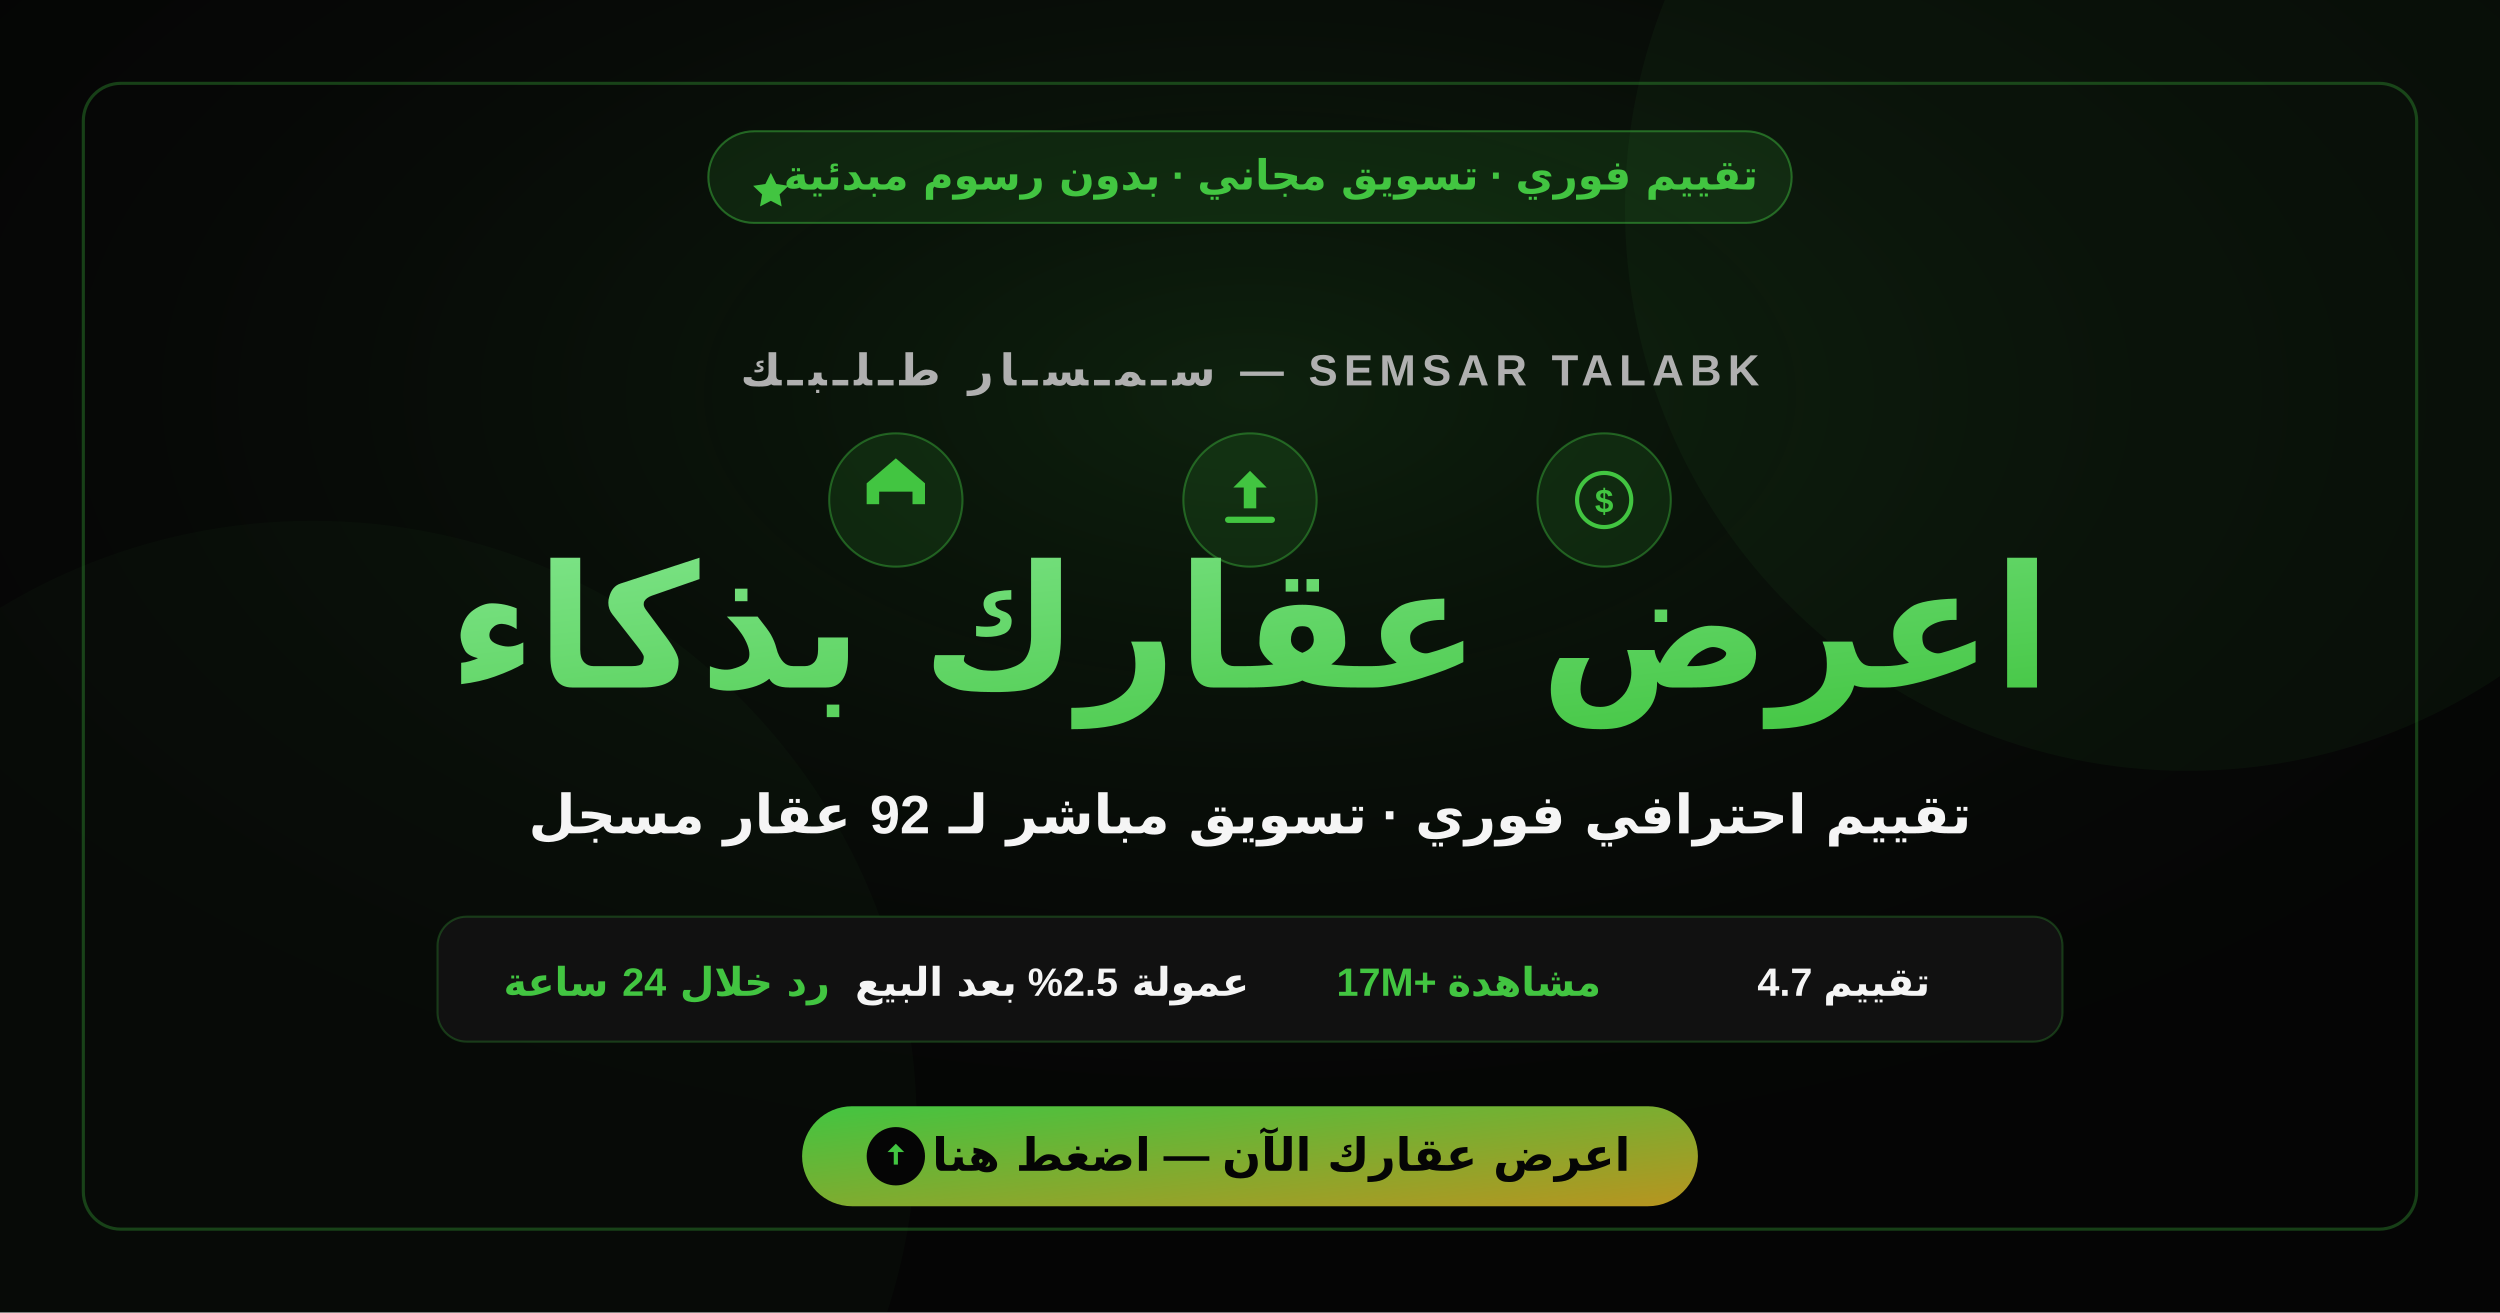
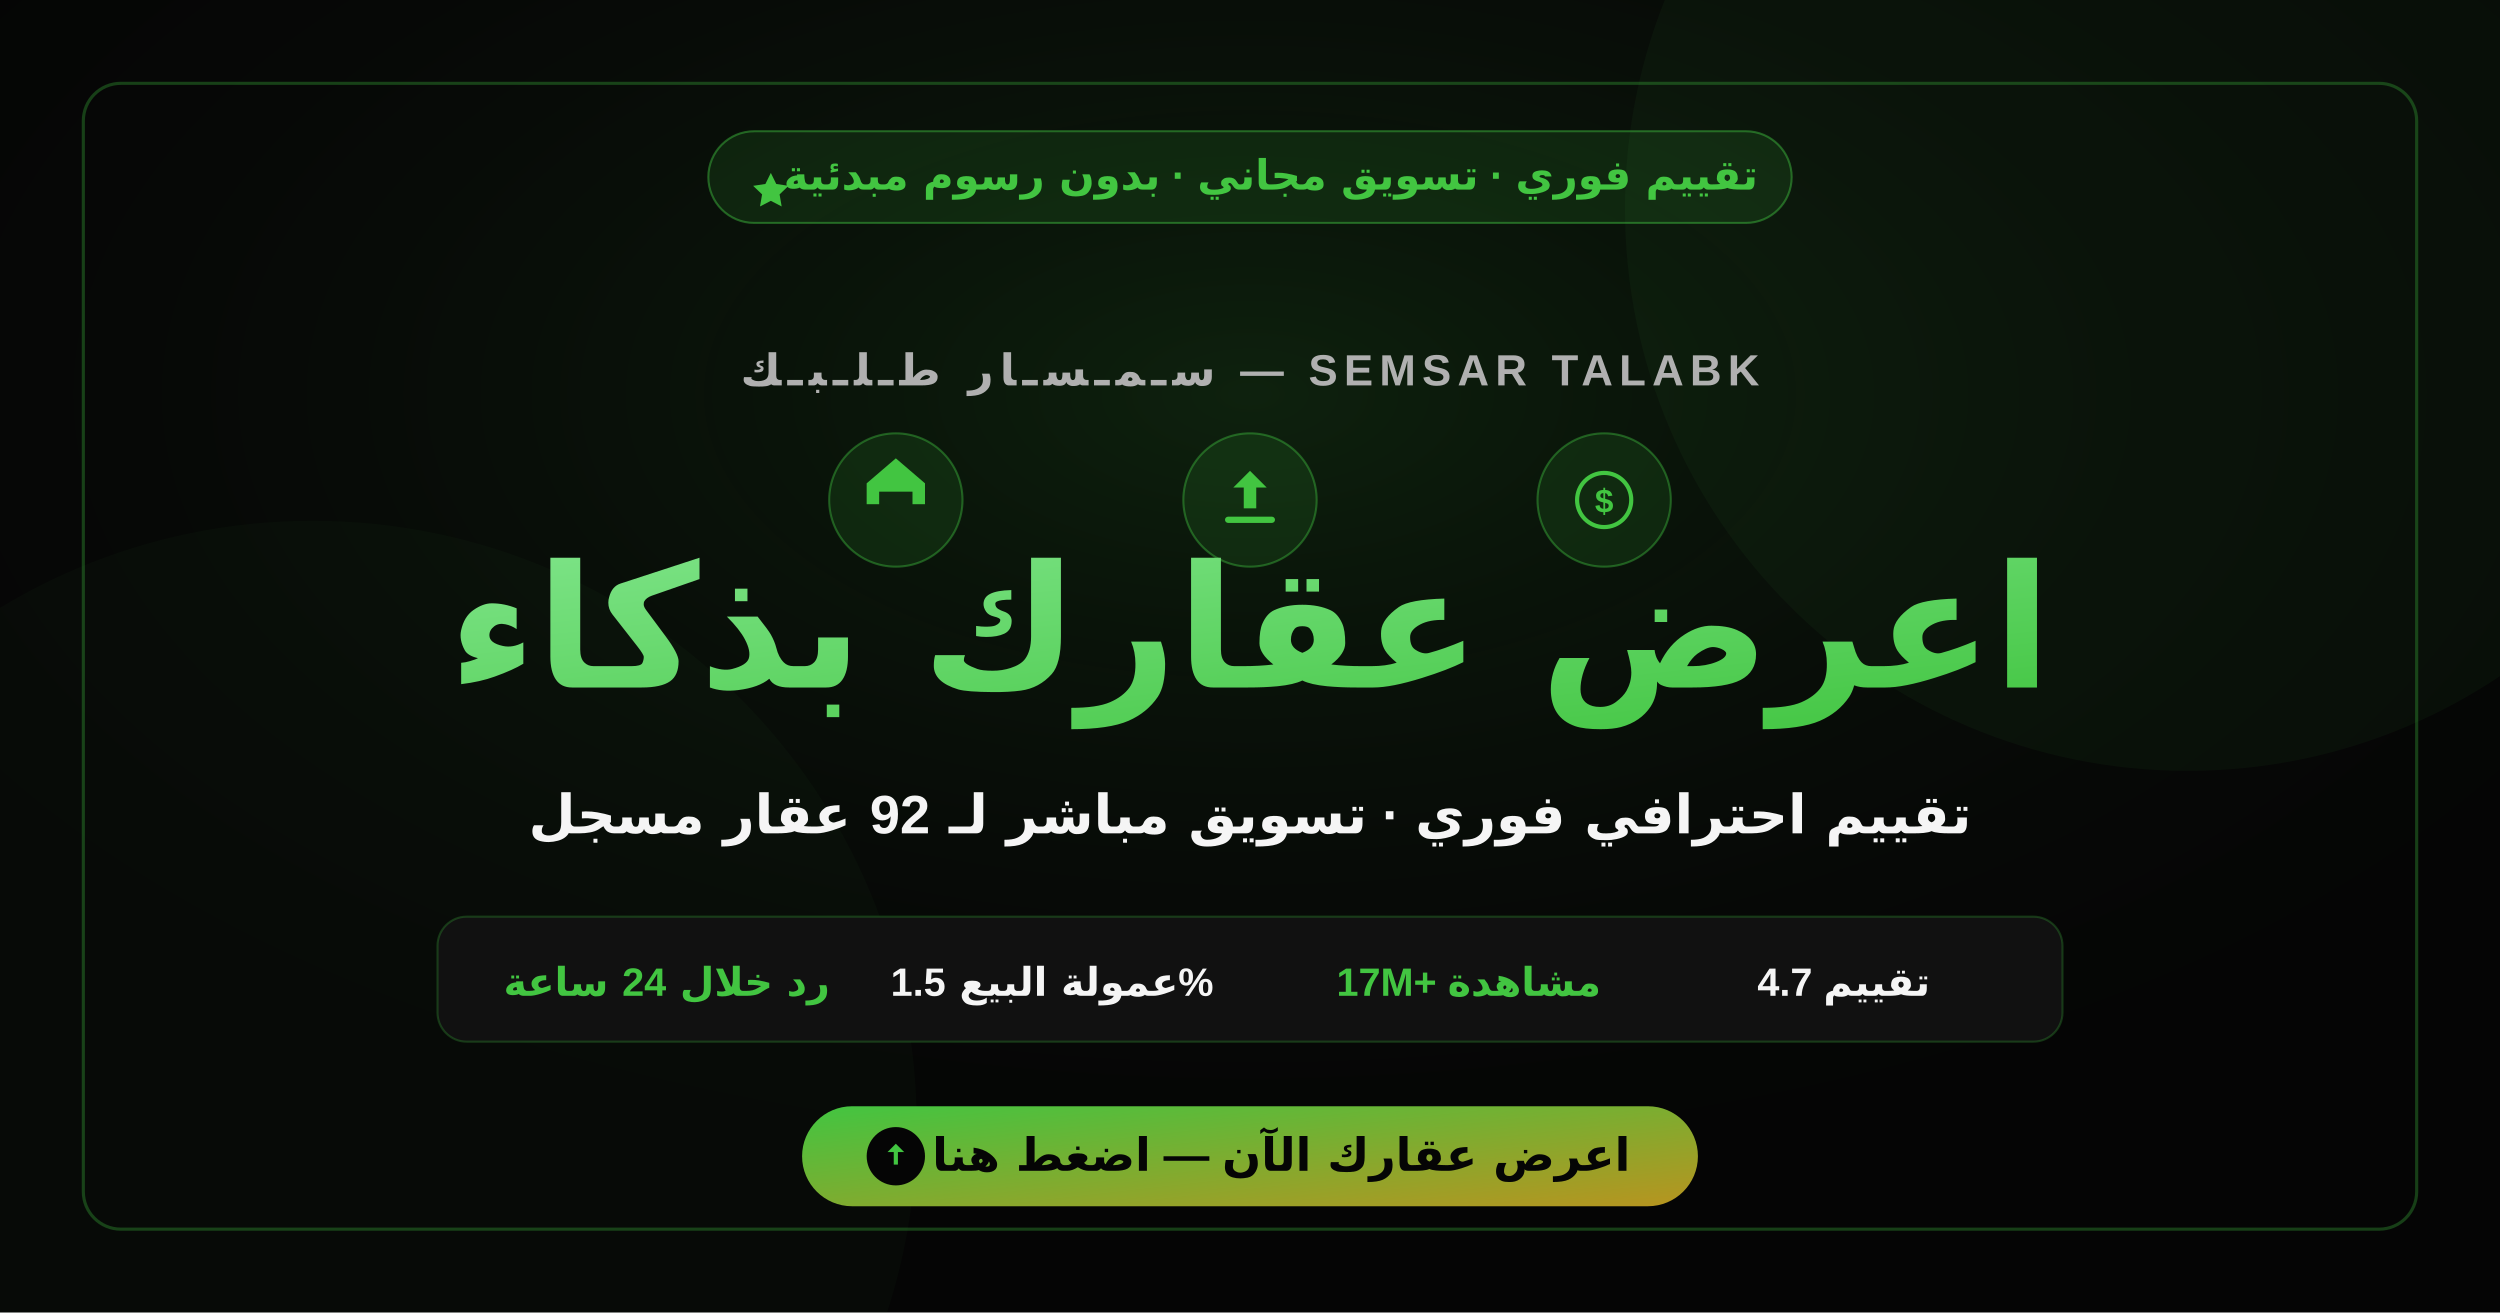
<svg xmlns="http://www.w3.org/2000/svg" viewBox="0 0 1200 630" width="1200" height="630">
  <defs>
    <radialGradient id="bgGlow" cx="50%" cy="30%" r="65%">
      <stop offset="0%" stop-color="#42c541" stop-opacity="0.15" />
      <stop offset="100%" stop-color="#050505" stop-opacity="0" />
    </radialGradient>
    <linearGradient id="goldText" x1="0%" y1="0%" x2="100%" y2="100%">
      <stop offset="0%" stop-color="#7ce386" />
      <stop offset="100%" stop-color="#42c541" />
    </linearGradient>
    <linearGradient id="goldFill" x1="0%" y1="0%" x2="100%" y2="100%">
      <stop offset="0%" stop-color="#42c541" />
      <stop offset="100%" stop-color="#b8941f" />
    </linearGradient>
  </defs>
  <rect width="1200" height="630" fill="#050505" />
  <rect width="1200" height="630" fill="url(#bgGlow)" />
  <circle cx="1050" cy="100" r="270" fill="#42c541" opacity="0.05" />
  <circle cx="150" cy="540" r="290" fill="#42c541" opacity="0.03" />
  <rect x="40" y="40" width="1120" height="550" rx="18" fill="none" stroke="#42c541" stroke-width="1.5" stroke-opacity="0.3" />
  <g transform="translate(600, 85)">
    <rect x="-260" y="-22" width="520" height="44" rx="22" fill="#42c541" fill-opacity="0.12" stroke="#42c541" stroke-width="1" stroke-opacity="0.45" />
    <path d="M -230 -2 l 2.6 5.3 5.9 0.9 -4.3 4.1 1 5.8 -5.2 -2.7 -5.2 2.7 1 -5.8 -4.3 -4.1 5.9 -0.9 z" fill="#42c541" />
    <text x="10" y="6" text-anchor="middle" font-family="Arial, Helvetica, sans-serif" fill="#42c541" font-size="20" font-weight="700">تقييم فوري · تسويق مجاني · بدون رسوم مبدئية</text>
  </g>
  <text x="600" y="185" text-anchor="middle" font-family="Arial, Helvetica, sans-serif" fill="#b0b0b0" font-size="21" font-weight="600" letter-spacing="3">سـمـسـار طـلـبـك — SEMSAR TALABK</text>
  <g transform="translate(430, 240)">
    <circle cx="0" cy="0" r="32" fill="#42c541" fill-opacity="0.12" stroke="#42c541" stroke-width="1" stroke-opacity="0.4" />
    <path d="M -14 2 l 0 -10 l 14 -12 l 14 12 l 0 10 l -6 0 l 0 -6 l -16 0 l 0 6 z" fill="#42c541" />
  </g>
  <g transform="translate(600, 240)">
    <circle cx="0" cy="0" r="32" fill="#42c541" fill-opacity="0.12" stroke="#42c541" stroke-width="1" stroke-opacity="0.4" />
    <path d="M 0 -14 l 8 8 l -5 0 l 0 10 l -6 0 l 0 -10 l -5 0 z" fill="#42c541" />
    <rect x="-12" y="8" width="24" height="3" rx="1.5" fill="#42c541" />
  </g>
  <g transform="translate(770, 240)">
    <circle cx="0" cy="0" r="32" fill="#42c541" fill-opacity="0.12" stroke="#42c541" stroke-width="1" stroke-opacity="0.4" />
    <circle cx="0" cy="0" r="13" fill="none" stroke="#42c541" stroke-width="2" />
    <text x="0" y="6" text-anchor="middle" font-family="Arial, Helvetica, sans-serif" fill="#42c541" font-size="16" font-weight="900">$</text>
  </g>
  <text x="600" y="330" text-anchor="middle" font-family="Arial, Helvetica, sans-serif" fill="url(#goldText)" font-size="82" font-weight="900">اعرض عقارك بذكاء</text>
  <text x="600" y="400" text-anchor="middle" font-family="Arial, Helvetica, sans-serif" fill="#f5f5f5" font-size="26" font-weight="600">تقييم احترافي فوري · تسويق مباشر لـ 92 عقار مسجل</text>
  <g transform="translate(600, 470)">
    <rect x="-390" y="-30" width="780" height="60" rx="14" fill="#111111" stroke="#42c541" stroke-width="1" stroke-opacity="0.25" />
    <text x="-280" y="8" text-anchor="middle" font-family="Arial, Helvetica, sans-serif" fill="#42c541" font-size="19" font-weight="800">رد خلال 24 ساعة</text>
-     <text x="-95" y="8" text-anchor="middle" font-family="Arial, Helvetica, sans-serif" fill="#f5f5f5" font-size="19" font-weight="800">عمولة 2.5% بعد البيع</text>
+     <text x="-95" y="8" text-anchor="middle" font-family="Arial, Helvetica, sans-serif" fill="#f5f5f5" font-size="19" font-weight="800">عمولة البيع 1.5%</text>
    <text x="105" y="8" text-anchor="middle" font-family="Arial, Helvetica, sans-serif" fill="#42c541" font-size="19" font-weight="800">17M+ مشاهدة</text>
    <text x="285" y="8" text-anchor="middle" font-family="Arial, Helvetica, sans-serif" fill="#f5f5f5" font-size="19" font-weight="800">4.7 تقييم</text>
  </g>
  <g transform="translate(600, 555)">
    <rect x="-215" y="-24" width="430" height="48" rx="24" fill="url(#goldFill)" />
    <circle cx="-170" cy="0" r="14" fill="#050505" />
    <path d="M -170 -6 l 4 4 l -3 0 l 0 6 l -2 0 l 0 -6 l -3 0 z" fill="#42c541" />
    <text x="15" y="7" text-anchor="middle" font-family="Arial, Helvetica, sans-serif" fill="#050505" font-size="22" font-weight="900">اعرض عقارك الآن — اضغط هنا</text>
  </g>
</svg>
